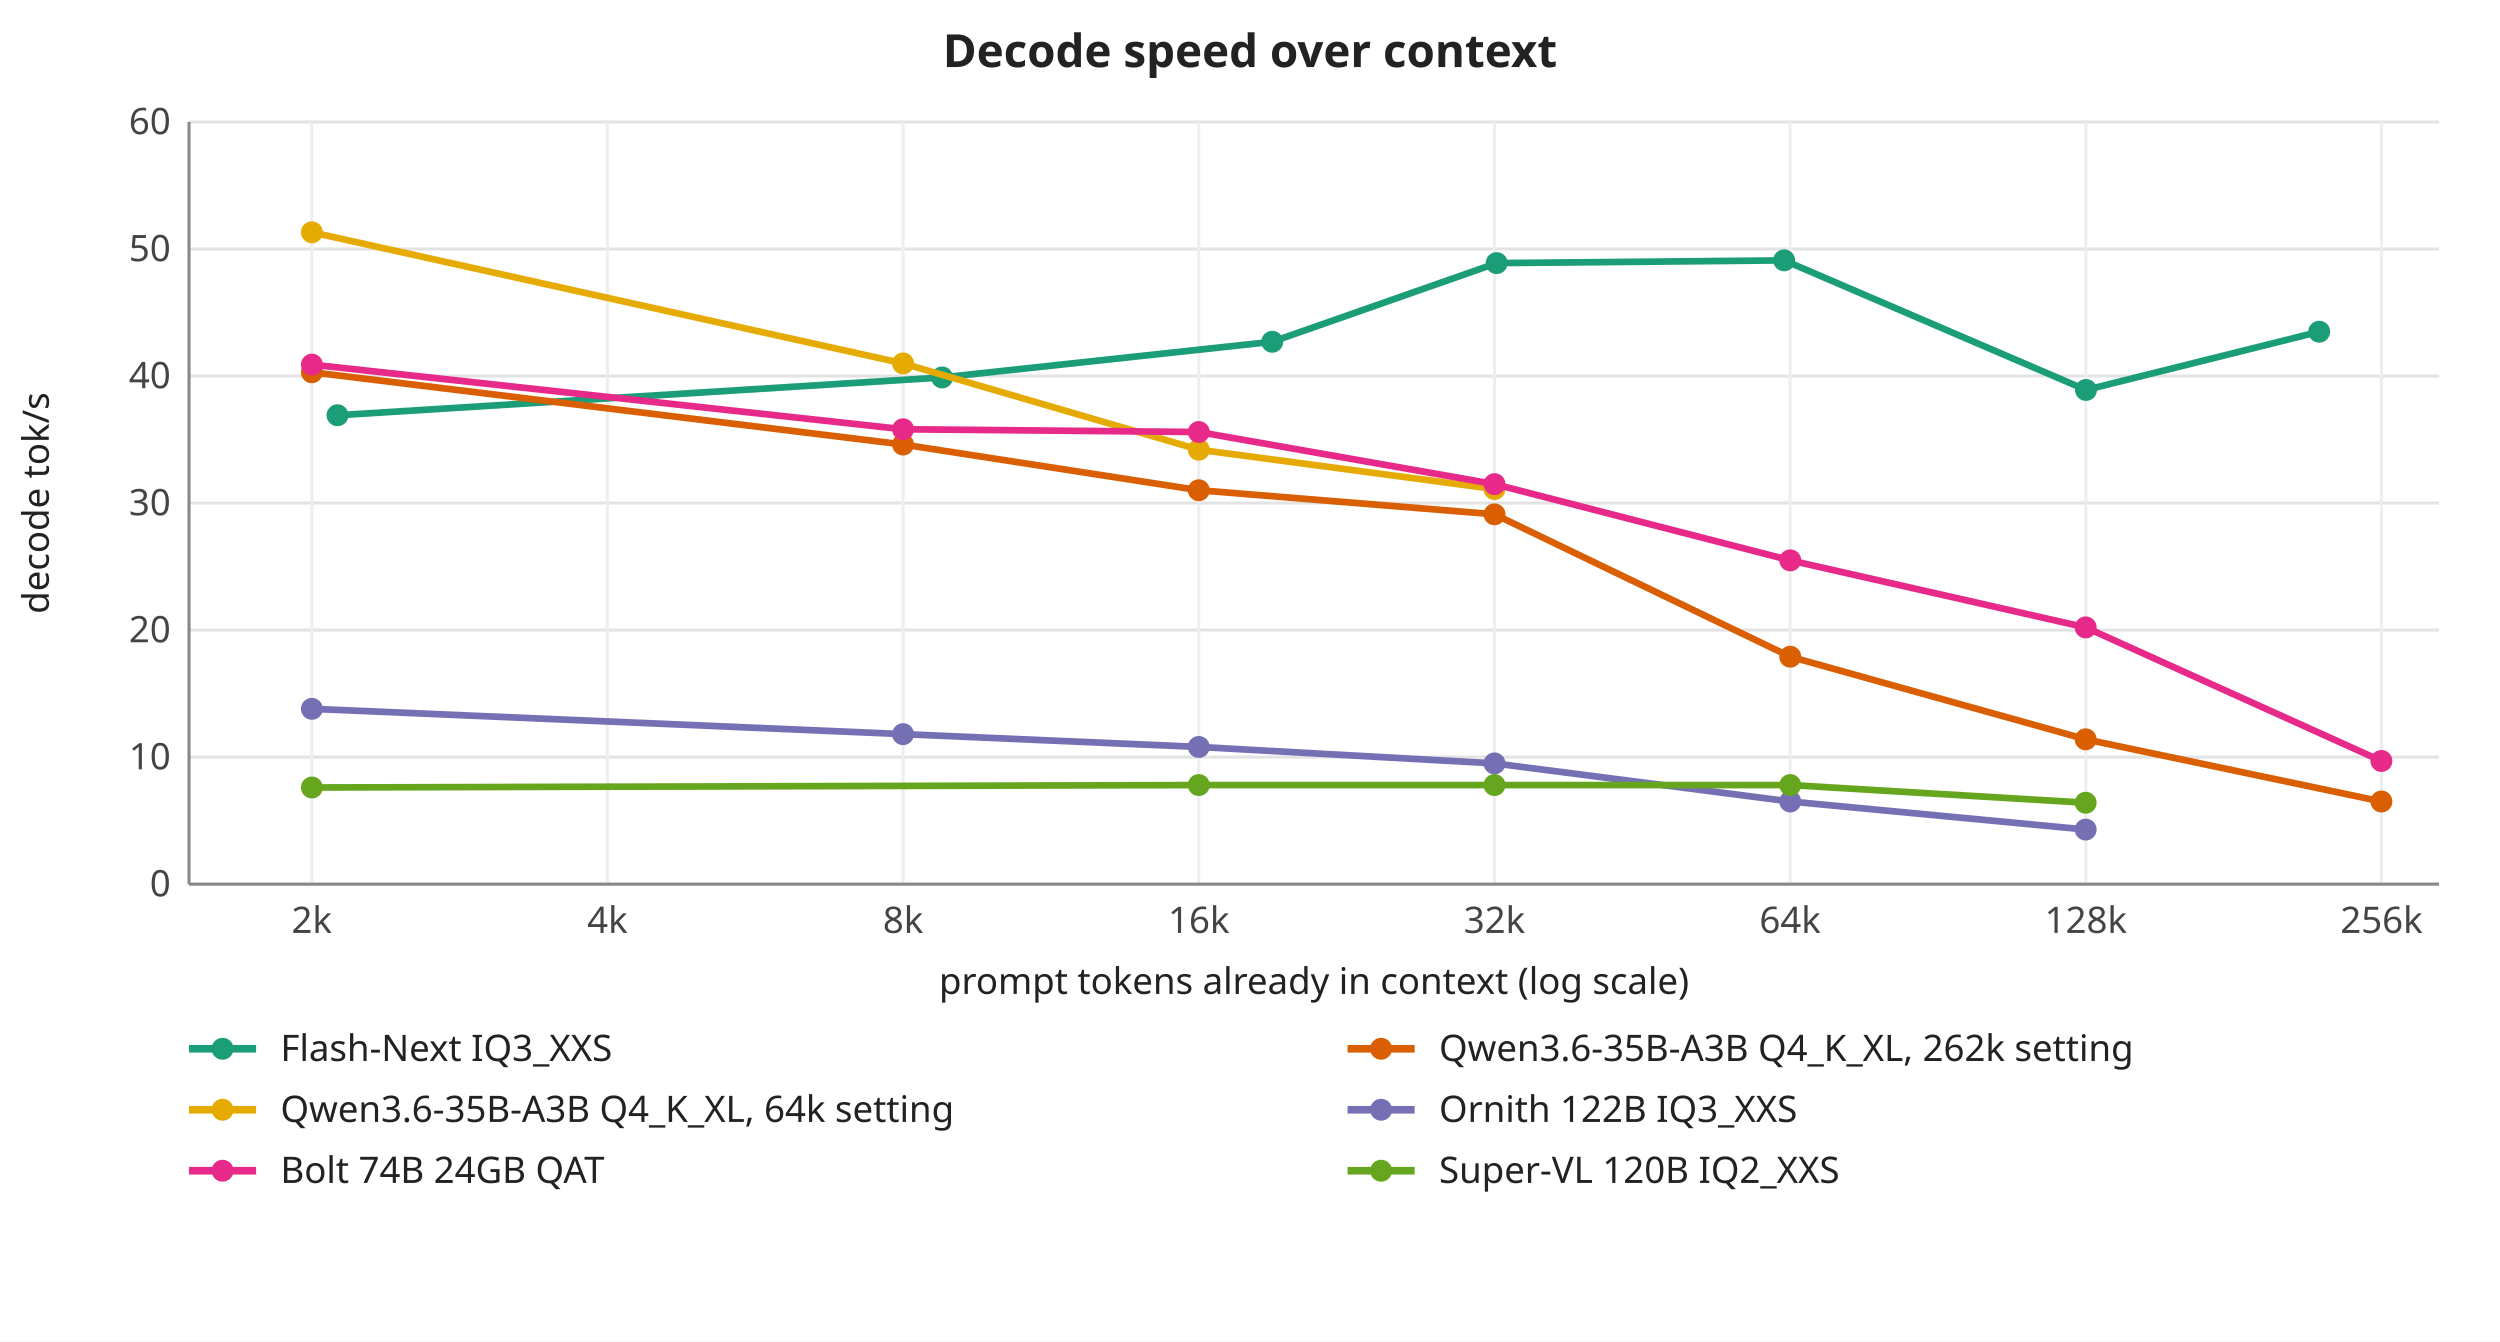
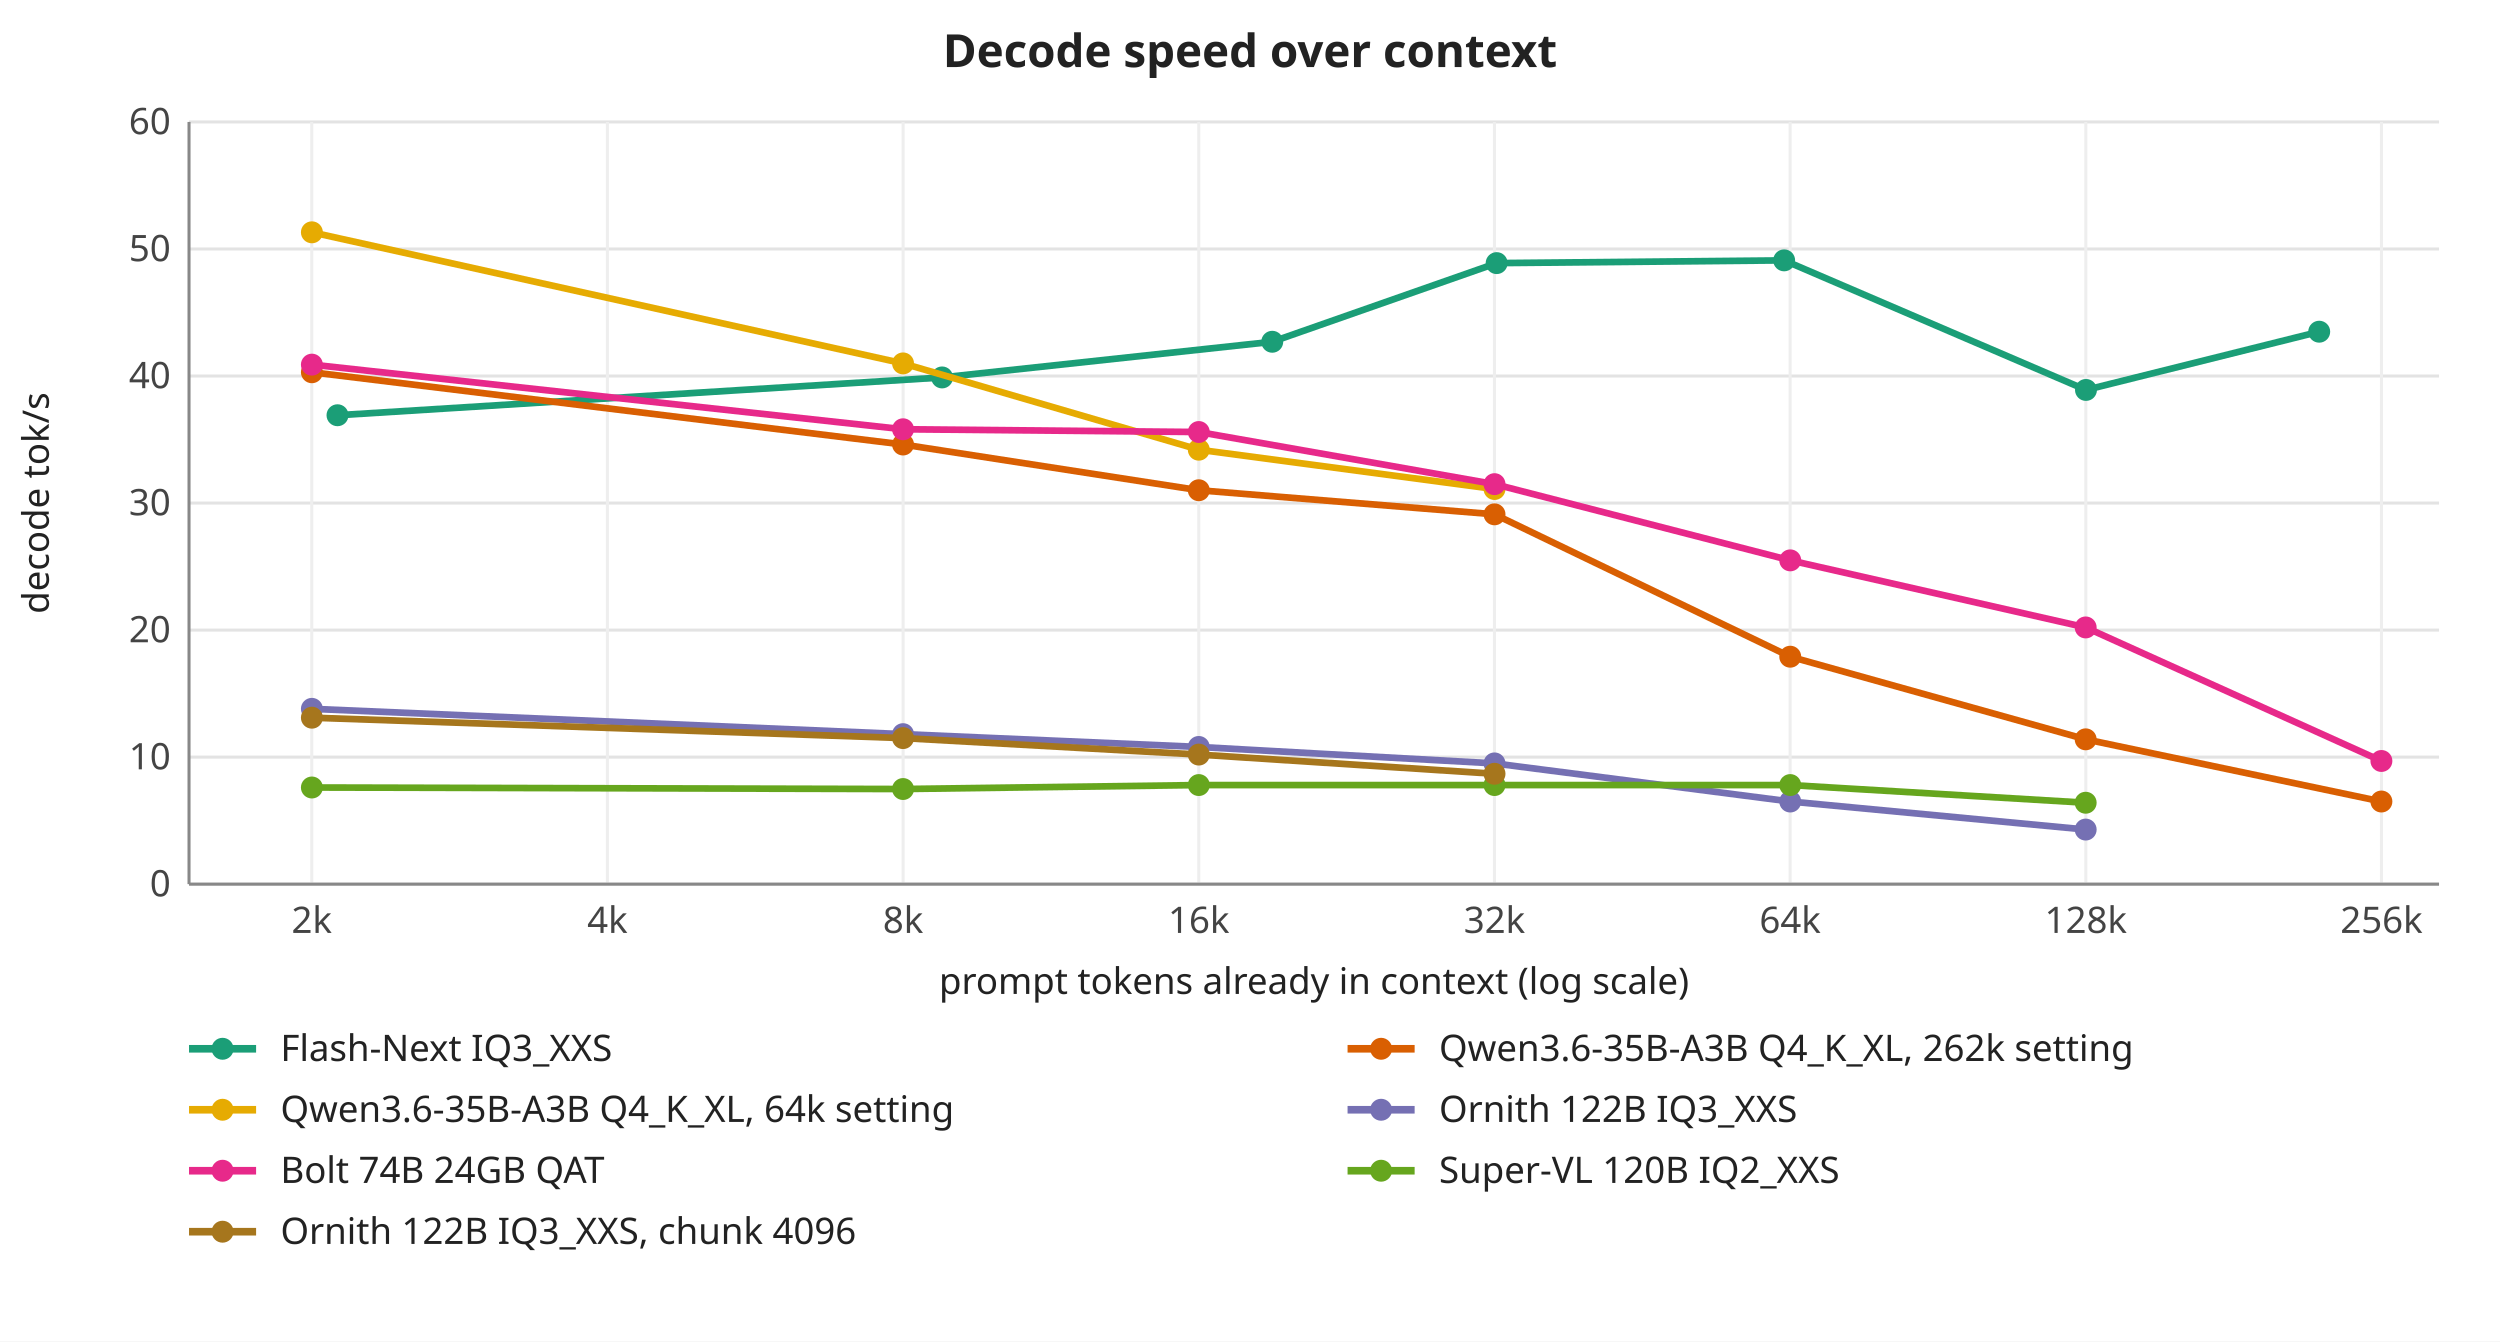
<svg xmlns="http://www.w3.org/2000/svg" viewBox="0 0 820 440" font-family="sans-serif" font-size="12">
  <rect width="820" height="440" fill="#ffffff" />
  <text x="410.0" y="22" text-anchor="middle" font-size="15" font-weight="bold" fill="#222">Decode speed over context</text>
  <line x1="62" x2="800" y1="290.0" y2="290.0" stroke="#e3e3e3" />
  <text x="56" y="294.0" text-anchor="end" fill="#444">0</text>
  <line x1="62" x2="800" y1="248.333" y2="248.333" stroke="#e3e3e3" />
  <text x="56" y="252.333" text-anchor="end" fill="#444">10</text>
  <line x1="62" x2="800" y1="206.667" y2="206.667" stroke="#e3e3e3" />
  <text x="56" y="210.667" text-anchor="end" fill="#444">20</text>
  <line x1="62" x2="800" y1="165.0" y2="165.0" stroke="#e3e3e3" />
  <text x="56" y="169.0" text-anchor="end" fill="#444">30</text>
  <line x1="62" x2="800" y1="123.333" y2="123.333" stroke="#e3e3e3" />
  <text x="56" y="127.333" text-anchor="end" fill="#444">40</text>
  <line x1="62" x2="800" y1="81.667" y2="81.667" stroke="#e3e3e3" />
  <text x="56" y="85.667" text-anchor="end" fill="#444">50</text>
  <line x1="62" x2="800" y1="40.0" y2="40.0" stroke="#e3e3e3" />
  <text x="56" y="44.0" text-anchor="end" fill="#444">60</text>
  <line x1="102.251" x2="102.251" y1="40" y2="290" stroke="#eee" />
  <text x="102.251" y="306" text-anchor="middle" fill="#444">2k</text>
  <line x1="199.234" x2="199.234" y1="40" y2="290" stroke="#eee" />
  <text x="199.234" y="306" text-anchor="middle" fill="#444">4k</text>
  <line x1="296.216" x2="296.216" y1="40" y2="290" stroke="#eee" />
  <text x="296.216" y="306" text-anchor="middle" fill="#444">8k</text>
  <line x1="393.198" x2="393.198" y1="40" y2="290" stroke="#eee" />
  <text x="393.198" y="306" text-anchor="middle" fill="#444">16k</text>
  <line x1="490.18" x2="490.18" y1="40" y2="290" stroke="#eee" />
  <text x="490.18" y="306" text-anchor="middle" fill="#444">32k</text>
  <line x1="587.162" x2="587.162" y1="40" y2="290" stroke="#eee" />
  <text x="587.162" y="306" text-anchor="middle" fill="#444">64k</text>
  <line x1="684.145" x2="684.145" y1="40" y2="290" stroke="#eee" />
  <text x="684.145" y="306" text-anchor="middle" fill="#444">128k</text>
  <line x1="781.127" x2="781.127" y1="40" y2="290" stroke="#eee" />
  <text x="781.127" y="306" text-anchor="middle" fill="#444">256k</text>
  <line x1="62" x2="62" y1="40" y2="290" stroke="#888" />
  <line x1="62" x2="800" y1="290" y2="290" stroke="#888" />
  <text x="431.0" y="326" text-anchor="middle" fill="#222">prompt tokens already in context (log scale)</text>
  <text transform="translate(16,165.0) rotate(-90)" text-anchor="middle" fill="#222">decode tok/s</text>
  <polyline fill="none" stroke="#1b9e77" stroke-width="2.2" points="110.7,136.2 309.0,123.8 417.3,112.1 490.9,86.3 585.2,85.4 684.2,127.9 760.7,108.8" />
  <circle cx="110.7" cy="136.2" r="3.6" fill="#1b9e77" />
  <circle cx="309.0" cy="123.8" r="3.6" fill="#1b9e77" />
  <circle cx="417.3" cy="112.1" r="3.6" fill="#1b9e77" />
  <circle cx="490.9" cy="86.3" r="3.6" fill="#1b9e77" />
  <circle cx="585.2" cy="85.4" r="3.6" fill="#1b9e77" />
  <circle cx="684.2" cy="127.9" r="3.6" fill="#1b9e77" />
  <circle cx="760.7" cy="108.8" r="3.6" fill="#1b9e77" />
  <polyline fill="none" stroke="#d95f02" stroke-width="2.2" points="102.3,122.1 296.2,145.8 393.2,160.8 490.2,168.7 587.2,215.4 684.1,242.5 781.1,262.9" />
  <circle cx="102.3" cy="122.1" r="3.6" fill="#d95f02" />
  <circle cx="296.2" cy="145.8" r="3.6" fill="#d95f02" />
  <circle cx="393.2" cy="160.8" r="3.6" fill="#d95f02" />
  <circle cx="490.2" cy="168.7" r="3.6" fill="#d95f02" />
  <circle cx="587.2" cy="215.4" r="3.6" fill="#d95f02" />
  <circle cx="684.1" cy="242.5" r="3.6" fill="#d95f02" />
  <circle cx="781.1" cy="262.9" r="3.6" fill="#d95f02" />
  <polyline fill="none" stroke="#e6ab02" stroke-width="2.2" points="102.3,76.2 296.2,119.2 393.2,147.5 490.2,160.4" />
  <circle cx="102.3" cy="76.2" r="3.6" fill="#e6ab02" />
  <circle cx="296.2" cy="119.2" r="3.6" fill="#e6ab02" />
  <circle cx="393.2" cy="147.5" r="3.6" fill="#e6ab02" />
  <circle cx="490.2" cy="160.4" r="3.6" fill="#e6ab02" />
  <polyline fill="none" stroke="#7570b3" stroke-width="2.2" points="102.3,232.5 296.2,240.8 393.2,245.0 490.2,250.4 587.2,262.9 684.1,272.1" />
  <circle cx="102.3" cy="232.5" r="3.6" fill="#7570b3" />
  <circle cx="296.2" cy="240.8" r="3.6" fill="#7570b3" />
  <circle cx="393.2" cy="245.0" r="3.6" fill="#7570b3" />
  <circle cx="490.2" cy="250.4" r="3.6" fill="#7570b3" />
  <circle cx="587.2" cy="262.9" r="3.6" fill="#7570b3" />
  <circle cx="684.1" cy="272.1" r="3.6" fill="#7570b3" />
  <polyline fill="none" stroke="#e7298a" stroke-width="2.2" points="102.3,119.6 296.2,140.8 393.2,141.7 490.2,158.8 587.2,183.8 684.1,205.8 781.1,249.6" />
  <circle cx="102.3" cy="119.6" r="3.6" fill="#e7298a" />
  <circle cx="296.2" cy="140.8" r="3.6" fill="#e7298a" />
  <circle cx="393.2" cy="141.7" r="3.6" fill="#e7298a" />
  <circle cx="490.2" cy="158.8" r="3.6" fill="#e7298a" />
  <circle cx="587.2" cy="183.8" r="3.6" fill="#e7298a" />
  <circle cx="684.1" cy="205.8" r="3.6" fill="#e7298a" />
  <circle cx="781.1" cy="249.6" r="3.6" fill="#e7298a" />
-   <polyline fill="none" stroke="#66a61e" stroke-width="2.2" points="102.3,258.3 393.2,257.5 490.2,257.5 587.2,257.5 684.1,263.3" />
+   <polyline fill="none" stroke="#66a61e" stroke-width="2.2" points="102.3,258.3 296.2,258.8 393.2,257.5 490.2,257.5 587.2,257.5 684.1,263.3" />
  <circle cx="102.3" cy="258.3" r="3.6" fill="#66a61e" />
+   <circle cx="296.2" cy="258.8" r="3.6" fill="#66a61e" />
  <circle cx="393.2" cy="257.5" r="3.6" fill="#66a61e" />
  <circle cx="490.2" cy="257.5" r="3.6" fill="#66a61e" />
  <circle cx="587.2" cy="257.5" r="3.6" fill="#66a61e" />
  <circle cx="684.1" cy="263.3" r="3.6" fill="#66a61e" />
+   <polyline fill="none" stroke="#a6761d" stroke-width="2.2" points="102.3,235.4 296.2,242.1 393.2,247.5 490.2,253.8" />
+   <circle cx="102.3" cy="235.4" r="3.6" fill="#a6761d" />
+   <circle cx="296.2" cy="242.1" r="3.6" fill="#a6761d" />
+   <circle cx="393.2" cy="247.5" r="3.6" fill="#a6761d" />
+   <circle cx="490.2" cy="253.8" r="3.6" fill="#a6761d" />
  <line x1="62" x2="84" y1="344" y2="344" stroke="#1b9e77" stroke-width="2.5" />
  <circle cx="73" cy="344" r="3.6" fill="#1b9e77" />
  <text x="92" y="348" fill="#222">Flash-Next IQ3_XXS</text>
  <line x1="442" x2="464" y1="344" y2="344" stroke="#d95f02" stroke-width="2.5" />
  <circle cx="453" cy="344" r="3.6" fill="#d95f02" />
  <text x="472" y="348" fill="#222">Qwen3.6-35B-A3B Q4_K_XL, 262k setting</text>
  <line x1="62" x2="84" y1="364" y2="364" stroke="#e6ab02" stroke-width="2.5" />
  <circle cx="73" cy="364" r="3.6" fill="#e6ab02" />
  <text x="92" y="368" fill="#222">Qwen3.6-35B-A3B Q4_K_XL, 64k setting</text>
  <line x1="442" x2="464" y1="364" y2="364" stroke="#7570b3" stroke-width="2.5" />
  <circle cx="453" cy="364" r="3.6" fill="#7570b3" />
  <text x="472" y="368" fill="#222">Ornith 122B IQ3_XXS</text>
  <line x1="62" x2="84" y1="384" y2="384" stroke="#e7298a" stroke-width="2.5" />
  <circle cx="73" cy="384" r="3.6" fill="#e7298a" />
  <text x="92" y="388" fill="#222">Bolt 74B 24GB QAT</text>
  <line x1="442" x2="464" y1="384" y2="384" stroke="#66a61e" stroke-width="2.5" />
  <circle cx="453" cy="384" r="3.6" fill="#66a61e" />
  <text x="472" y="388" fill="#222">Super-VL 120B IQ2_XXS</text>
+   <line x1="62" x2="84" y1="404" y2="404" stroke="#a6761d" stroke-width="2.5" />
+   <circle cx="73" cy="404" r="3.6" fill="#a6761d" />
+   <text x="92" y="408" fill="#222">Ornith 122B IQ3_XXS, chunk 4096</text>
</svg>
